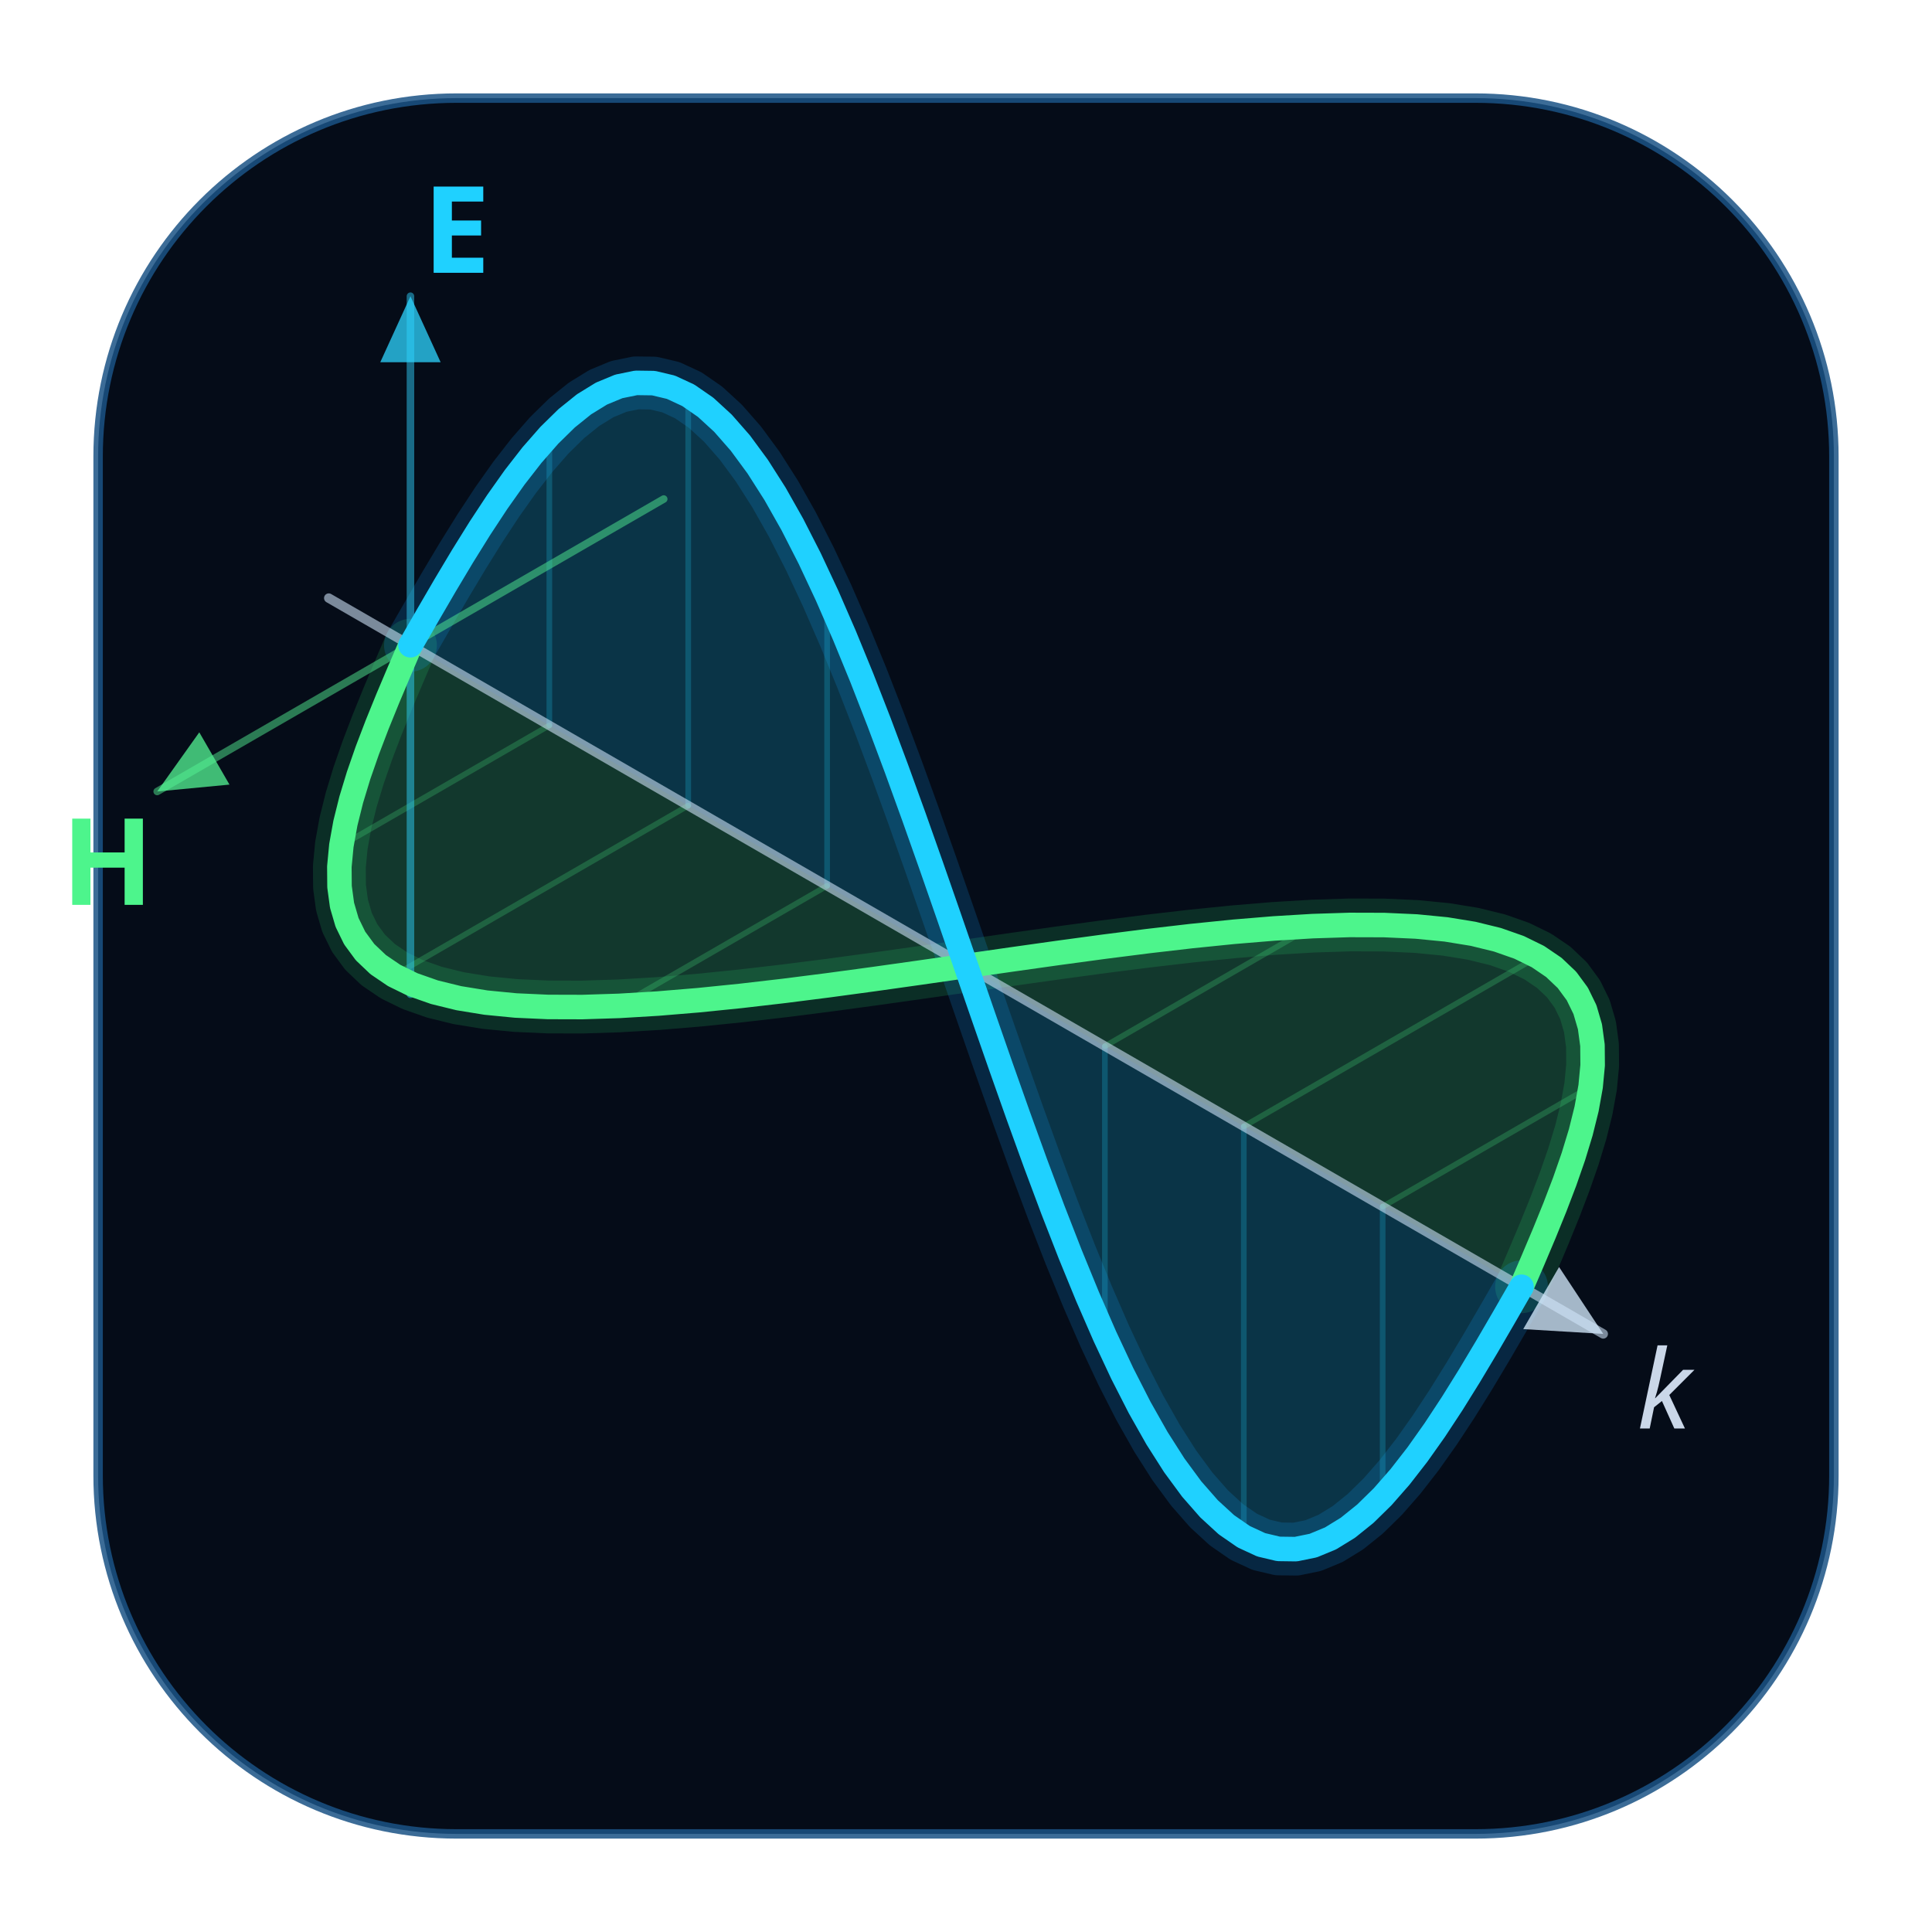
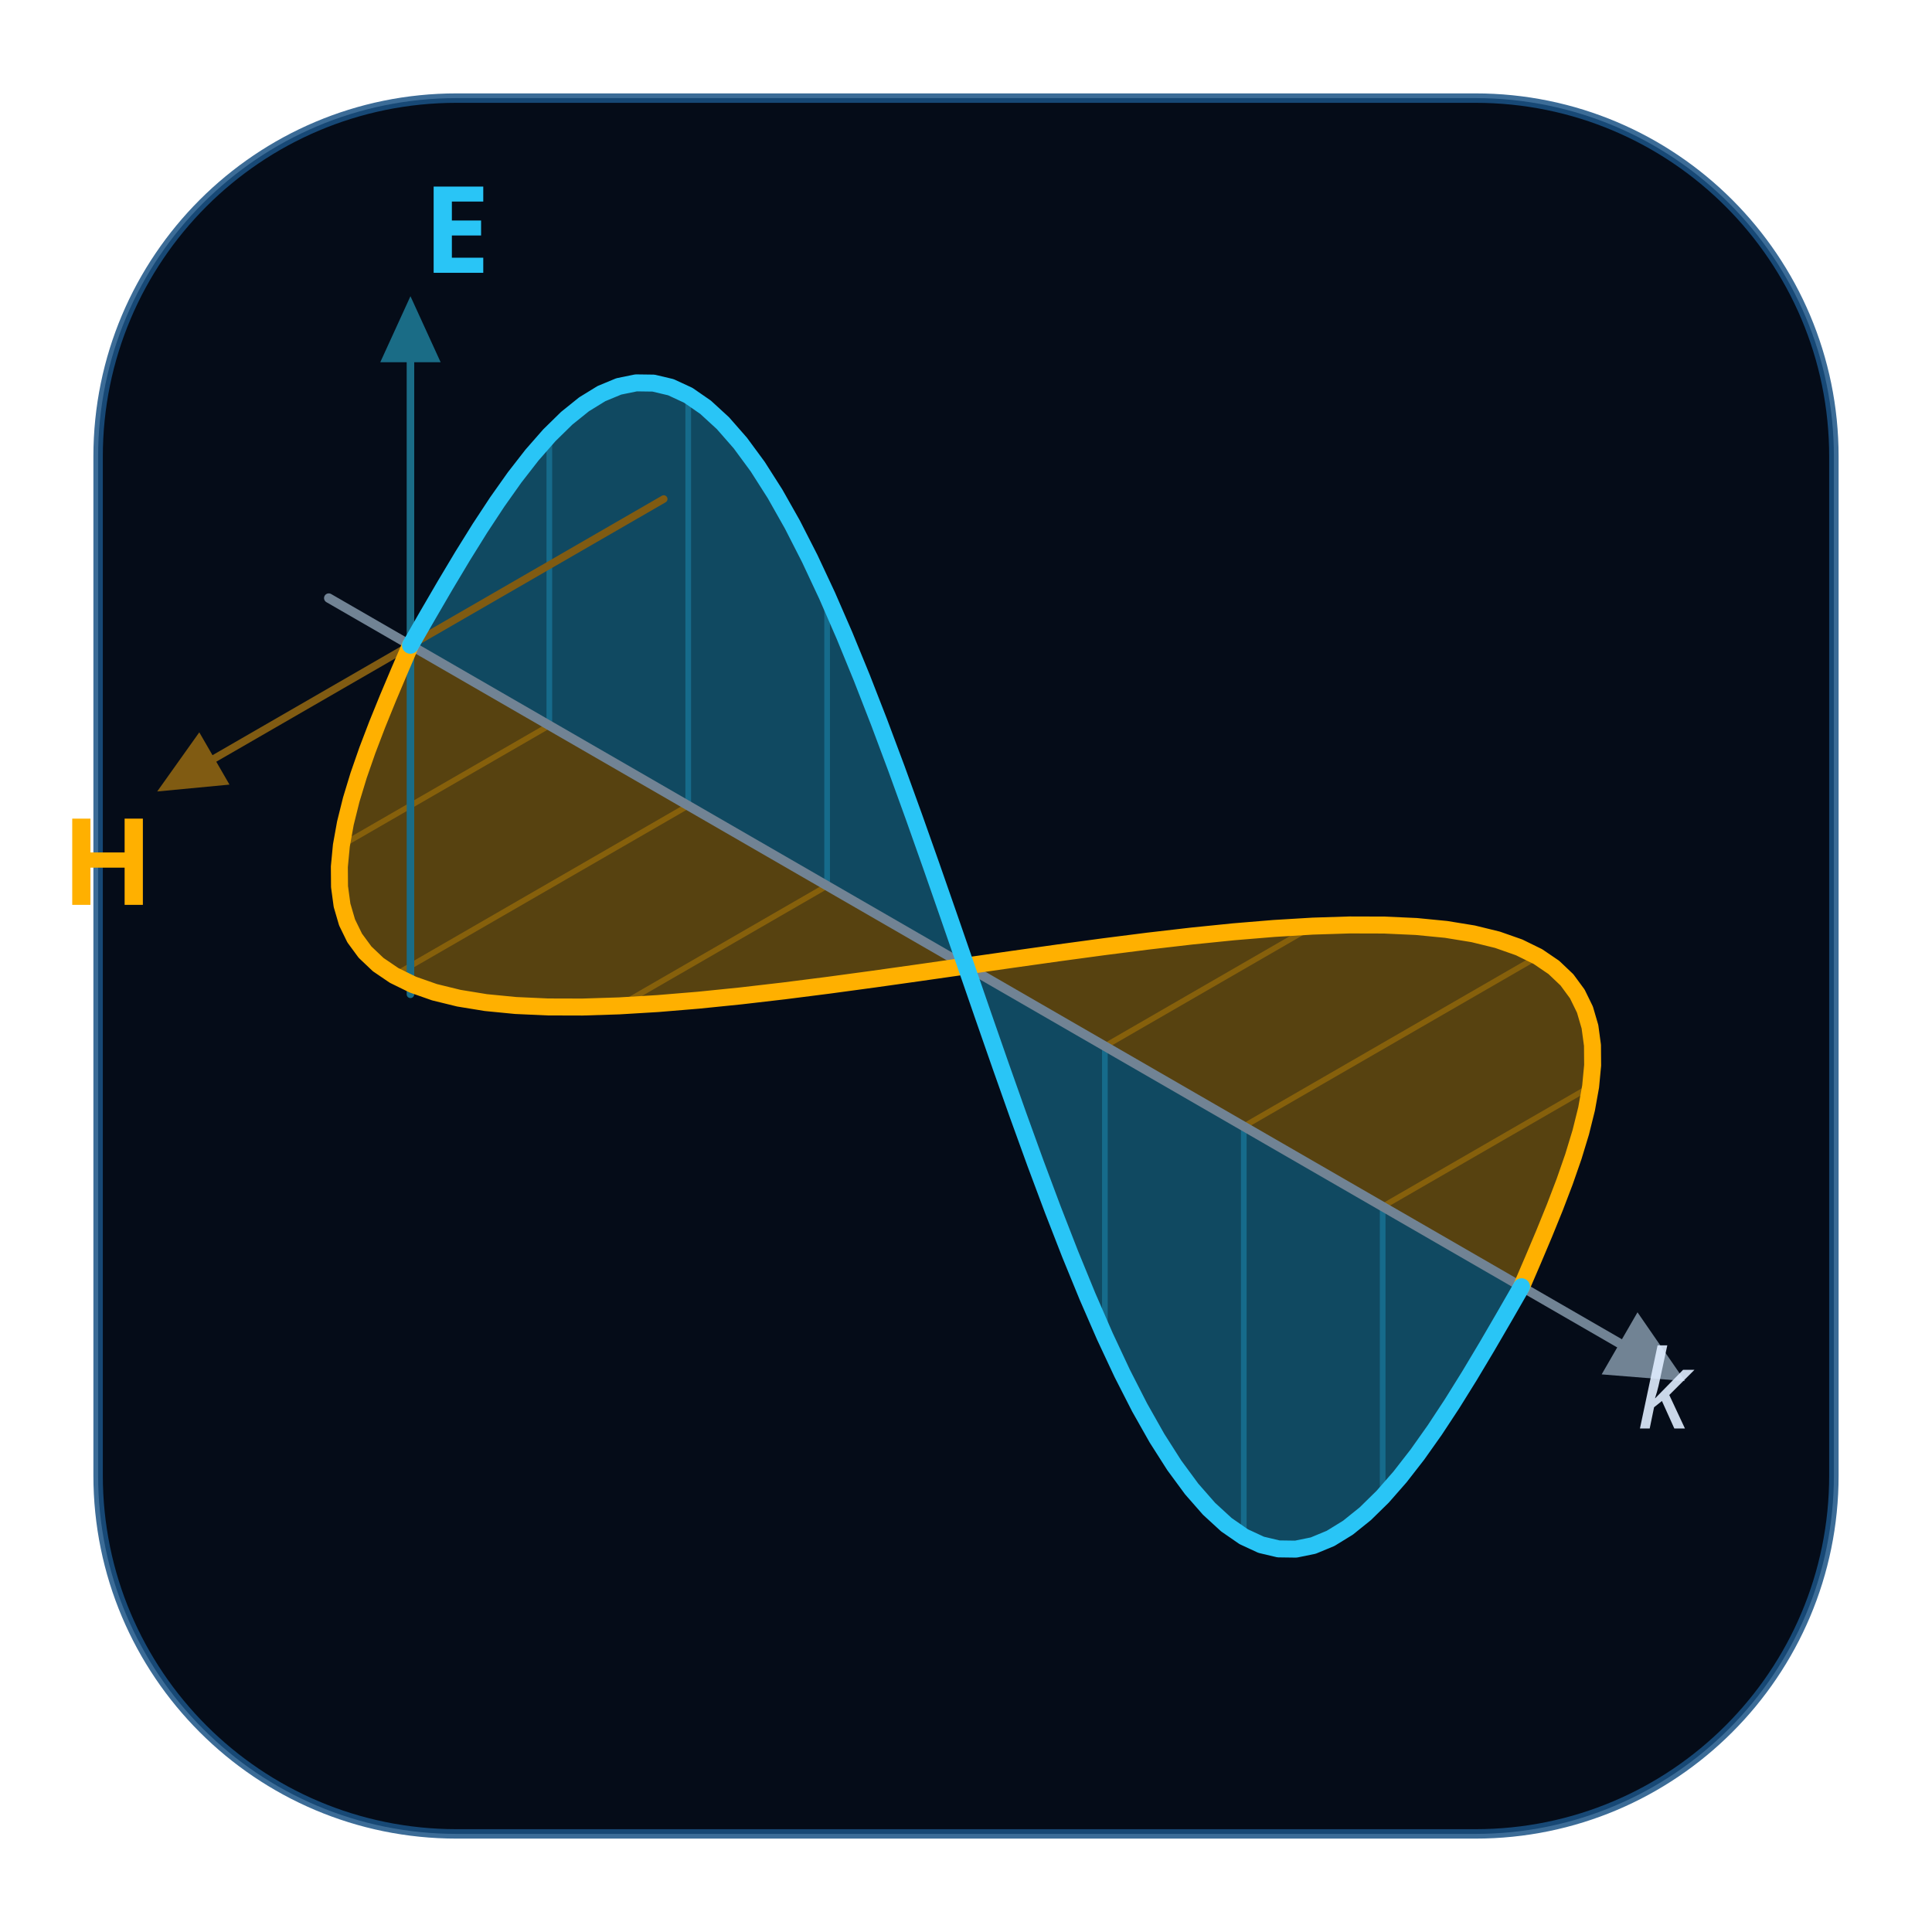
<svg xmlns="http://www.w3.org/2000/svg" version="1.1" viewBox="0 0 1024 1024" width="1024" height="1024" role="img" aria-label="Isometric electromagnetic wave">
  <rect x="52" y="52" width="920" height="920" rx="190" fill="#050c18" stroke="#1a5285" stroke-opacity="0.851" stroke-width="5" />
-   <path d="M 217.551 342 L 211.474 356.134 L 205.543 370.183 L 199.905 384.063 L 194.703 397.692 L 190.075 410.988 L 186.156 423.876 L 183.07 436.283 L 180.936 448.14 L 179.865 459.383 L 179.953 469.957 L 181.29 479.81 L 183.951 488.899 L 187.999 497.187 L 193.483 504.646 L 200.44 511.254 L 208.891 517 L 218.843 521.879 L 230.289 525.896 L 243.208 529.062 L 257.563 531.399 L 273.305 532.935 L 290.372 533.707 L 308.686 533.758 L 328.161 533.14 L 348.697 531.908 L 370.186 530.126 L 392.509 527.863 L 415.539 525.192 L 439.145 522.188 L 463.185 518.933 L 487.519 515.509 L 512 512 L 536.481 508.491 L 560.815 505.067 L 584.855 501.812 L 608.461 498.808 L 631.491 496.137 L 653.814 493.874 L 675.303 492.092 L 695.839 490.86 L 715.314 490.242 L 733.628 490.293 L 750.695 491.065 L 766.437 492.601 L 780.792 494.938 L 793.711 498.104 L 805.157 502.121 L 815.109 507 L 823.56 512.746 L 830.517 519.354 L 836.001 526.813 L 840.049 535.101 L 842.71 544.19 L 844.047 554.043 L 844.135 564.617 L 843.064 575.86 L 840.93 587.717 L 837.844 600.124 L 833.925 613.012 L 829.297 626.308 L 824.095 639.937 L 818.457 653.817 L 812.526 667.866 L 806.449 682 L 806.449 682 L 797.247 676.688 L 788.046 671.375 L 778.844 666.062 L 769.643 660.75 L 760.441 655.438 L 751.24 650.125 L 742.038 644.812 L 732.836 639.5 L 723.635 634.188 L 714.433 628.875 L 705.232 623.562 L 696.03 618.25 L 686.829 612.938 L 677.627 607.625 L 668.426 602.312 L 659.224 597 L 650.023 591.688 L 640.821 586.375 L 631.62 581.062 L 622.418 575.75 L 613.217 570.438 L 604.015 565.125 L 594.814 559.812 L 585.612 554.5 L 576.411 549.188 L 567.209 543.875 L 558.008 538.562 L 548.806 533.25 L 539.605 527.938 L 530.403 522.625 L 521.202 517.312 L 512 512 L 502.798 506.688 L 493.597 501.375 L 484.395 496.062 L 475.194 490.75 L 465.992 485.438 L 456.791 480.125 L 447.589 474.812 L 438.388 469.5 L 429.186 464.188 L 419.985 458.875 L 410.783 453.562 L 401.582 448.25 L 392.38 442.938 L 383.179 437.625 L 373.977 432.312 L 364.776 427 L 355.574 421.688 L 346.373 416.375 L 337.171 411.062 L 327.97 405.75 L 318.768 400.438 L 309.567 395.125 L 300.365 389.812 L 291.164 384.5 L 281.962 379.188 L 272.76 373.875 L 263.559 368.562 L 254.357 363.25 L 245.156 357.938 L 235.954 352.625 L 226.753 347.312 L 217.551 342 Z" fill="#4df58c" fill-opacity="0.188" fill-rule="nonzero">
+   <path d="M 217.551 342 L 211.474 356.134 L 205.543 370.183 L 199.905 384.063 L 194.703 397.692 L 190.075 410.988 L 186.156 423.876 L 183.07 436.283 L 180.936 448.14 L 179.865 459.383 L 179.953 469.957 L 181.29 479.81 L 183.951 488.899 L 187.999 497.187 L 193.483 504.646 L 200.44 511.254 L 208.891 517 L 218.843 521.879 L 230.289 525.896 L 243.208 529.062 L 257.563 531.399 L 273.305 532.935 L 290.372 533.707 L 308.686 533.758 L 328.161 533.14 L 348.697 531.908 L 370.186 530.126 L 392.509 527.863 L 415.539 525.192 L 439.145 522.188 L 463.185 518.933 L 487.519 515.509 L 512 512 L 536.481 508.491 L 560.815 505.067 L 584.855 501.812 L 608.461 498.808 L 631.491 496.137 L 653.814 493.874 L 675.303 492.092 L 695.839 490.86 L 715.314 490.242 L 733.628 490.293 L 750.695 491.065 L 766.437 492.601 L 780.792 494.938 L 793.711 498.104 L 805.157 502.121 L 815.109 507 L 823.56 512.746 L 830.517 519.354 L 836.001 526.813 L 840.049 535.101 L 842.71 544.19 L 844.047 554.043 L 844.135 564.617 L 843.064 575.86 L 840.93 587.717 L 837.844 600.124 L 833.925 613.012 L 829.297 626.308 L 824.095 639.937 L 818.457 653.817 L 812.526 667.866 L 806.449 682 L 806.449 682 L 797.247 676.688 L 788.046 671.375 L 778.844 666.062 L 769.643 660.75 L 760.441 655.438 L 751.24 650.125 L 742.038 644.812 L 732.836 639.5 L 723.635 634.188 L 714.433 628.875 L 705.232 623.562 L 696.03 618.25 L 686.829 612.938 L 677.627 607.625 L 668.426 602.312 L 659.224 597 L 650.023 591.688 L 640.821 586.375 L 631.62 581.062 L 622.418 575.75 L 613.217 570.438 L 604.015 565.125 L 594.814 559.812 L 585.612 554.5 L 576.411 549.188 L 567.209 543.875 L 558.008 538.562 L 548.806 533.25 L 539.605 527.938 L 530.403 522.625 L 521.202 517.312 L 512 512 L 502.798 506.688 L 493.597 501.375 L 484.395 496.062 L 475.194 490.75 L 465.992 485.438 L 456.791 480.125 L 447.589 474.812 L 438.388 469.5 L 429.186 464.188 L 419.985 458.875 L 410.783 453.562 L 401.582 448.25 L 392.38 442.938 L 383.179 437.625 L 373.977 432.312 L 364.776 427 L 355.574 421.688 L 346.373 416.375 L 337.171 411.062 L 327.97 405.75 L 318.768 400.438 L 309.567 395.125 L 300.365 389.812 L 291.164 384.5 L 281.962 379.188 L 272.76 373.875 L 263.559 368.562 L 254.357 363.25 L 245.156 357.938 L 235.954 352.625 L 226.753 347.312 L 217.551 342 Z" fill="#ffb000" fill-opacity="0.329" fill-rule="nonzero">
    </path>
-   <path d="M 217.551 342 L 226.753 325.994 L 235.954 310.193 L 245.156 294.801 L 254.357 280.016 L 263.559 266.034 L 272.76 253.038 L 281.962 241.207 L 291.164 230.704 L 300.365 221.683 L 309.567 214.28 L 318.768 208.62 L 327.97 204.806 L 337.171 202.928 L 346.373 203.054 L 355.574 205.235 L 364.776 209.5 L 373.977 215.86 L 383.179 224.304 L 392.38 234.803 L 401.582 247.306 L 410.783 261.745 L 419.985 278.03 L 429.186 296.058 L 438.388 315.704 L 447.589 336.832 L 456.791 359.288 L 465.992 382.909 L 475.194 407.516 L 484.395 432.926 L 493.597 458.943 L 502.798 485.369 L 512 512 L 521.202 538.631 L 530.403 565.057 L 539.605 591.074 L 548.806 616.484 L 558.008 641.091 L 567.209 664.712 L 576.411 687.168 L 585.612 708.296 L 594.814 727.942 L 604.015 745.97 L 613.217 762.255 L 622.418 776.694 L 631.62 789.197 L 640.821 799.696 L 650.023 808.14 L 659.224 814.5 L 668.426 818.765 L 677.627 820.946 L 686.829 821.072 L 696.03 819.194 L 705.232 815.38 L 714.433 809.72 L 723.635 802.317 L 732.836 793.296 L 742.038 782.793 L 751.24 770.962 L 760.441 757.966 L 769.643 743.984 L 778.844 729.199 L 788.046 713.807 L 797.247 698.006 L 806.449 682 L 806.449 682 L 797.247 676.688 L 788.046 671.375 L 778.844 666.062 L 769.643 660.75 L 760.441 655.438 L 751.24 650.125 L 742.038 644.812 L 732.836 639.5 L 723.635 634.188 L 714.433 628.875 L 705.232 623.562 L 696.03 618.25 L 686.829 612.938 L 677.627 607.625 L 668.426 602.312 L 659.224 597 L 650.023 591.688 L 640.821 586.375 L 631.62 581.062 L 622.418 575.75 L 613.217 570.438 L 604.015 565.125 L 594.814 559.812 L 585.612 554.5 L 576.411 549.188 L 567.209 543.875 L 558.008 538.562 L 548.806 533.25 L 539.605 527.938 L 530.403 522.625 L 521.202 517.312 L 512 512 L 502.798 506.688 L 493.597 501.375 L 484.395 496.062 L 475.194 490.75 L 465.992 485.438 L 456.791 480.125 L 447.589 474.812 L 438.388 469.5 L 429.186 464.188 L 419.985 458.875 L 410.783 453.562 L 401.582 448.25 L 392.38 442.938 L 383.179 437.625 L 373.977 432.312 L 364.776 427 L 355.574 421.688 L 346.373 416.375 L 337.171 411.062 L 327.97 405.75 L 318.768 400.438 L 309.567 395.125 L 300.365 389.812 L 291.164 384.5 L 281.962 379.188 L 272.76 373.875 L 263.559 368.562 L 254.357 363.25 L 245.156 357.938 L 235.954 352.625 L 226.753 347.312 L 217.551 342 Z" fill="#1fd1ff" fill-opacity="0.204" fill-rule="nonzero">
+   <path d="M 217.551 342 L 226.753 325.994 L 235.954 310.193 L 245.156 294.801 L 254.357 280.016 L 263.559 266.034 L 272.76 253.038 L 281.962 241.207 L 291.164 230.704 L 300.365 221.683 L 309.567 214.28 L 318.768 208.62 L 327.97 204.806 L 337.171 202.928 L 346.373 203.054 L 355.574 205.235 L 364.776 209.5 L 373.977 215.86 L 383.179 224.304 L 392.38 234.803 L 401.582 247.306 L 410.783 261.745 L 419.985 278.03 L 429.186 296.058 L 438.388 315.704 L 447.589 336.832 L 456.791 359.288 L 465.992 382.909 L 475.194 407.516 L 484.395 432.926 L 493.597 458.943 L 502.798 485.369 L 512 512 L 521.202 538.631 L 530.403 565.057 L 539.605 591.074 L 548.806 616.484 L 558.008 641.091 L 567.209 664.712 L 576.411 687.168 L 585.612 708.296 L 594.814 727.942 L 604.015 745.97 L 613.217 762.255 L 622.418 776.694 L 631.62 789.197 L 640.821 799.696 L 650.023 808.14 L 659.224 814.5 L 668.426 818.765 L 677.627 820.946 L 686.829 821.072 L 696.03 819.194 L 705.232 815.38 L 714.433 809.72 L 723.635 802.317 L 732.836 793.296 L 742.038 782.793 L 751.24 770.962 L 760.441 757.966 L 769.643 743.984 L 778.844 729.199 L 788.046 713.807 L 797.247 698.006 L 806.449 682 L 806.449 682 L 797.247 676.688 L 788.046 671.375 L 778.844 666.062 L 769.643 660.75 L 760.441 655.438 L 751.24 650.125 L 742.038 644.812 L 732.836 639.5 L 723.635 634.188 L 714.433 628.875 L 705.232 623.562 L 696.03 618.25 L 686.829 612.938 L 677.627 607.625 L 668.426 602.312 L 659.224 597 L 650.023 591.688 L 640.821 586.375 L 631.62 581.062 L 622.418 575.75 L 613.217 570.438 L 604.015 565.125 L 594.814 559.812 L 585.612 554.5 L 576.411 549.188 L 567.209 543.875 L 558.008 538.562 L 548.806 533.25 L 539.605 527.938 L 530.403 522.625 L 521.202 517.312 L 512 512 L 502.798 506.688 L 493.597 501.375 L 484.395 496.062 L 475.194 490.75 L 465.992 485.438 L 456.791 480.125 L 447.589 474.812 L 438.388 469.5 L 429.186 464.188 L 419.985 458.875 L 410.783 453.562 L 401.582 448.25 L 392.38 442.938 L 383.179 437.625 L 373.977 432.312 L 364.776 427 L 355.574 421.688 L 346.373 416.375 L 337.171 411.062 L 327.97 405.75 L 318.768 400.438 L 309.567 395.125 L 300.365 389.812 L 291.164 384.5 L 281.962 379.188 L 272.76 373.875 L 263.559 368.562 L 254.357 363.25 L 245.156 357.938 L 235.954 352.625 L 226.753 347.312 L 217.551 342 Z" fill="#29c5f6" fill-opacity="0.329" fill-rule="nonzero">
    </path>
-   <path d="M 217.551 342 L 211.474 356.134 L 205.543 370.183 L 199.905 384.063 L 194.703 397.692 L 190.075 410.988 L 186.156 423.876 L 183.07 436.283 L 180.936 448.14 L 179.865 459.383 L 179.953 469.957 L 181.29 479.81 L 183.951 488.899 L 187.999 497.187 L 193.483 504.646 L 200.44 511.254 L 208.891 517 L 218.843 521.879 L 230.289 525.896 L 243.208 529.062 L 257.563 531.399 L 273.305 532.935 L 290.372 533.707 L 308.686 533.758 L 328.161 533.14 L 348.697 531.908 L 370.186 530.126 L 392.509 527.863 L 415.539 525.192 L 439.145 522.188 L 463.185 518.933 L 487.519 515.509 L 512 512 L 536.481 508.491 L 560.815 505.067 L 584.855 501.812 L 608.461 498.808 L 631.491 496.137 L 653.814 493.874 L 675.303 492.092 L 695.839 490.86 L 715.314 490.242 L 733.628 490.293 L 750.695 491.065 L 766.437 492.601 L 780.792 494.938 L 793.711 498.104 L 805.157 502.121 L 815.109 507 L 823.56 512.746 L 830.517 519.354 L 836.001 526.813 L 840.049 535.101 L 842.71 544.19 L 844.047 554.043 L 844.135 564.617 L 843.064 575.86 L 840.93 587.717 L 837.844 600.124 L 833.925 613.012 L 829.297 626.308 L 824.095 639.937 L 818.457 653.817 L 812.526 667.866 L 806.449 682" fill="none" stroke="#33f27a" stroke-opacity="0.149" stroke-width="28" stroke-linecap="round" stroke-linejoin="round">
+   <line x1="291.164" y1="384.5" x2="291.164" y2="230.704" stroke="#29c5f6" stroke-opacity="0.282" stroke-width="3" stroke-linecap="round">
+     </line>
+   <line x1="291.164" y1="384.5" x2="180.936" y2="448.14" stroke="#ffb000" stroke-opacity="0.282" stroke-width="3" stroke-linecap="round">
+     </line>
+   <line x1="364.776" y1="427" x2="364.776" y2="209.5" stroke="#29c5f6" stroke-opacity="0.282" stroke-width="3" stroke-linecap="round">
+     </line>
+   <line x1="364.776" y1="427" x2="208.891" y2="517" stroke="#ffb000" stroke-opacity="0.282" stroke-width="3" stroke-linecap="round">
+     </line>
+   <line x1="438.388" y1="469.5" x2="438.388" y2="315.704" stroke="#29c5f6" stroke-opacity="0.282" stroke-width="3" stroke-linecap="round">
+     </line>
+   <line x1="438.388" y1="469.5" x2="328.161" y2="533.14" stroke="#ffb000" stroke-opacity="0.282" stroke-width="3" stroke-linecap="round">
+     </line>
+   <line x1="585.612" y1="554.5" x2="585.612" y2="708.296" stroke="#29c5f6" stroke-opacity="0.282" stroke-width="3" stroke-linecap="round">
+     </line>
+   <line x1="585.612" y1="554.5" x2="695.839" y2="490.86" stroke="#ffb000" stroke-opacity="0.282" stroke-width="3" stroke-linecap="round">
+     </line>
+   <line x1="659.224" y1="597" x2="659.224" y2="814.5" stroke="#29c5f6" stroke-opacity="0.282" stroke-width="3" stroke-linecap="round">
+     </line>
+   <line x1="659.224" y1="597" x2="815.109" y2="507" stroke="#ffb000" stroke-opacity="0.282" stroke-width="3" stroke-linecap="round">
+     </line>
+   <line x1="732.836" y1="639.5" x2="732.836" y2="793.296" stroke="#29c5f6" stroke-opacity="0.282" stroke-width="3" stroke-linecap="round">
+     </line>
+   <line x1="732.836" y1="639.5" x2="843.064" y2="575.86" stroke="#ffb000" stroke-opacity="0.282" stroke-width="3" stroke-linecap="round">
+     </line>
+   <line x1="174.25" y1="317" x2="858.41" y2="712" stroke="#718394" stroke-opacity="1" stroke-width="5" stroke-linecap="round">
+     </line>
+   <line x1="217.551" y1="527" x2="217.551" y2="192" stroke="#1a6c86" stroke-opacity="1" stroke-width="4" stroke-linecap="round">
+     </line>
+   <line x1="351.785" y1="264.5" x2="113.628" y2="402" stroke="#805b12" stroke-opacity="1" stroke-width="4" stroke-linecap="round">
+     </line>
+   <path d="M 217.551 342 L 211.474 356.134 L 205.543 370.183 L 199.905 384.063 L 194.703 397.692 L 190.075 410.988 L 186.156 423.876 L 183.07 436.283 L 180.936 448.14 L 179.865 459.383 L 179.953 469.957 L 181.29 479.81 L 183.951 488.899 L 187.999 497.187 L 193.483 504.646 L 200.44 511.254 L 208.891 517 L 218.843 521.879 L 230.289 525.896 L 243.208 529.062 L 257.563 531.399 L 273.305 532.935 L 290.372 533.707 L 308.686 533.758 L 328.161 533.14 L 348.697 531.908 L 370.186 530.126 L 392.509 527.863 L 415.539 525.192 L 439.145 522.188 L 463.185 518.933 L 487.519 515.509 L 512 512 L 536.481 508.491 L 560.815 505.067 L 584.855 501.812 L 608.461 498.808 L 631.491 496.137 L 653.814 493.874 L 675.303 492.092 L 695.839 490.86 L 715.314 490.242 L 733.628 490.293 L 750.695 491.065 L 766.437 492.601 L 780.792 494.938 L 793.711 498.104 L 805.157 502.121 L 815.109 507 L 823.56 512.746 L 830.517 519.354 L 836.001 526.813 L 840.049 535.101 L 842.71 544.19 L 844.047 554.043 L 844.135 564.617 L 843.064 575.86 L 840.93 587.717 L 837.844 600.124 L 833.925 613.012 L 829.297 626.308 L 824.095 639.937 L 818.457 653.817 L 812.526 667.866 L 806.449 682" fill="none" stroke="#ffb000" stroke-opacity="1" stroke-width="9" stroke-linecap="round" stroke-linejoin="round">
    </path>
-   <path d="M 217.551 342 L 226.753 325.994 L 235.954 310.193 L 245.156 294.801 L 254.357 280.016 L 263.559 266.034 L 272.76 253.038 L 281.962 241.207 L 291.164 230.704 L 300.365 221.683 L 309.567 214.28 L 318.768 208.62 L 327.97 204.806 L 337.171 202.928 L 346.373 203.054 L 355.574 205.235 L 364.776 209.5 L 373.977 215.86 L 383.179 224.304 L 392.38 234.803 L 401.582 247.306 L 410.783 261.745 L 419.985 278.03 L 429.186 296.058 L 438.388 315.704 L 447.589 336.832 L 456.791 359.288 L 465.992 382.909 L 475.194 407.516 L 484.395 432.926 L 493.597 458.943 L 502.798 485.369 L 512 512 L 521.202 538.631 L 530.403 565.057 L 539.605 591.074 L 548.806 616.484 L 558.008 641.091 L 567.209 664.712 L 576.411 687.168 L 585.612 708.296 L 594.814 727.942 L 604.015 745.97 L 613.217 762.255 L 622.418 776.694 L 631.62 789.197 L 640.821 799.696 L 650.023 808.14 L 659.224 814.5 L 668.426 818.765 L 677.627 820.946 L 686.829 821.072 L 696.03 819.194 L 705.232 815.38 L 714.433 809.72 L 723.635 802.317 L 732.836 793.296 L 742.038 782.793 L 751.24 770.962 L 760.441 757.966 L 769.643 743.984 L 778.844 729.199 L 788.046 713.807 L 797.247 698.006 L 806.449 682" fill="none" stroke="#14a6ff" stroke-opacity="0.18" stroke-width="28" stroke-linecap="round" stroke-linejoin="round">
+   <path d="M 217.551 342 L 226.753 325.994 L 235.954 310.193 L 245.156 294.801 L 254.357 280.016 L 263.559 266.034 L 272.76 253.038 L 281.962 241.207 L 291.164 230.704 L 300.365 221.683 L 309.567 214.28 L 318.768 208.62 L 327.97 204.806 L 337.171 202.928 L 346.373 203.054 L 355.574 205.235 L 364.776 209.5 L 373.977 215.86 L 383.179 224.304 L 392.38 234.803 L 401.582 247.306 L 410.783 261.745 L 419.985 278.03 L 429.186 296.058 L 438.388 315.704 L 447.589 336.832 L 456.791 359.288 L 465.992 382.909 L 475.194 407.516 L 484.395 432.926 L 493.597 458.943 L 502.798 485.369 L 512 512 L 521.202 538.631 L 530.403 565.057 L 539.605 591.074 L 548.806 616.484 L 558.008 641.091 L 567.209 664.712 L 576.411 687.168 L 585.612 708.296 L 594.814 727.942 L 604.015 745.97 L 613.217 762.255 L 622.418 776.694 L 631.62 789.197 L 640.821 799.696 L 650.023 808.14 L 659.224 814.5 L 668.426 818.765 L 677.627 820.946 L 686.829 821.072 L 696.03 819.194 L 705.232 815.38 L 714.433 809.72 L 723.635 802.317 L 732.836 793.296 L 742.038 782.793 L 751.24 770.962 L 760.441 757.966 L 769.643 743.984 L 778.844 729.199 L 788.046 713.807 L 797.247 698.006 L 806.449 682" fill="none" stroke="#29c5f6" stroke-opacity="1" stroke-width="9" stroke-linecap="round" stroke-linejoin="round">
    </path>
-   <line x1="291.164" y1="384.5" x2="291.164" y2="230.704" stroke="#1fd1ff" stroke-opacity="0.22" stroke-width="3" stroke-linecap="round">
-     </line>
-   <line x1="291.164" y1="384.5" x2="180.936" y2="448.14" stroke="#4df58c" stroke-opacity="0.22" stroke-width="3" stroke-linecap="round">
-     </line>
-   <line x1="364.776" y1="427" x2="364.776" y2="209.5" stroke="#1fd1ff" stroke-opacity="0.22" stroke-width="3" stroke-linecap="round">
-     </line>
-   <line x1="364.776" y1="427" x2="208.891" y2="517" stroke="#4df58c" stroke-opacity="0.22" stroke-width="3" stroke-linecap="round">
-     </line>
-   <line x1="438.388" y1="469.5" x2="438.388" y2="315.704" stroke="#1fd1ff" stroke-opacity="0.22" stroke-width="3" stroke-linecap="round">
-     </line>
-   <line x1="438.388" y1="469.5" x2="328.161" y2="533.14" stroke="#4df58c" stroke-opacity="0.22" stroke-width="3" stroke-linecap="round">
-     </line>
-   <line x1="585.612" y1="554.5" x2="585.612" y2="708.296" stroke="#1fd1ff" stroke-opacity="0.22" stroke-width="3" stroke-linecap="round">
-     </line>
-   <line x1="585.612" y1="554.5" x2="695.839" y2="490.86" stroke="#4df58c" stroke-opacity="0.22" stroke-width="3" stroke-linecap="round">
-     </line>
-   <line x1="659.224" y1="597" x2="659.224" y2="814.5" stroke="#1fd1ff" stroke-opacity="0.22" stroke-width="3" stroke-linecap="round">
-     </line>
-   <line x1="659.224" y1="597" x2="815.109" y2="507" stroke="#4df58c" stroke-opacity="0.22" stroke-width="3" stroke-linecap="round">
-     </line>
-   <line x1="732.836" y1="639.5" x2="732.836" y2="793.296" stroke="#1fd1ff" stroke-opacity="0.22" stroke-width="3" stroke-linecap="round">
-     </line>
-   <line x1="732.836" y1="639.5" x2="843.064" y2="575.86" stroke="#4df58c" stroke-opacity="0.22" stroke-width="3" stroke-linecap="round">
-     </line>
-   <line x1="174.25" y1="317" x2="849.75" y2="707" stroke="#d1e6fa" stroke-opacity="0.58" stroke-width="5" stroke-linecap="round">
-     </line>
-   <line x1="217.551" y1="527" x2="217.551" y2="157" stroke="#2ed4ff" stroke-opacity="0.478" stroke-width="4" stroke-linecap="round">
-     </line>
-   <line x1="351.785" y1="264.5" x2="83.317" y2="419.5" stroke="#54f594" stroke-opacity="0.478" stroke-width="4" stroke-linecap="round">
-     </line>
-   <path d="M 217.551 342 L 211.474 356.134 L 205.543 370.183 L 199.905 384.063 L 194.703 397.692 L 190.075 410.988 L 186.156 423.876 L 183.07 436.283 L 180.936 448.14 L 179.865 459.383 L 179.953 469.957 L 181.29 479.81 L 183.951 488.899 L 187.999 497.187 L 193.483 504.646 L 200.44 511.254 L 208.891 517 L 218.843 521.879 L 230.289 525.896 L 243.208 529.062 L 257.563 531.399 L 273.305 532.935 L 290.372 533.707 L 308.686 533.758 L 328.161 533.14 L 348.697 531.908 L 370.186 530.126 L 392.509 527.863 L 415.539 525.192 L 439.145 522.188 L 463.185 518.933 L 487.519 515.509 L 512 512 L 536.481 508.491 L 560.815 505.067 L 584.855 501.812 L 608.461 498.808 L 631.491 496.137 L 653.814 493.874 L 675.303 492.092 L 695.839 490.86 L 715.314 490.242 L 733.628 490.293 L 750.695 491.065 L 766.437 492.601 L 780.792 494.938 L 793.711 498.104 L 805.157 502.121 L 815.109 507 L 823.56 512.746 L 830.517 519.354 L 836.001 526.813 L 840.049 535.101 L 842.71 544.19 L 844.047 554.043 L 844.135 564.617 L 843.064 575.86 L 840.93 587.717 L 837.844 600.124 L 833.925 613.012 L 829.297 626.308 L 824.095 639.937 L 818.457 653.817 L 812.526 667.866 L 806.449 682" fill="none" stroke="#4df58c" stroke-opacity="1" stroke-width="13" stroke-linecap="round" stroke-linejoin="round">
-     </path>
-   <path d="M 217.551 342 L 226.753 325.994 L 235.954 310.193 L 245.156 294.801 L 254.357 280.016 L 263.559 266.034 L 272.76 253.038 L 281.962 241.207 L 291.164 230.704 L 300.365 221.683 L 309.567 214.28 L 318.768 208.62 L 327.97 204.806 L 337.171 202.928 L 346.373 203.054 L 355.574 205.235 L 364.776 209.5 L 373.977 215.86 L 383.179 224.304 L 392.38 234.803 L 401.582 247.306 L 410.783 261.745 L 419.985 278.03 L 429.186 296.058 L 438.388 315.704 L 447.589 336.832 L 456.791 359.288 L 465.992 382.909 L 475.194 407.516 L 484.395 432.926 L 493.597 458.943 L 502.798 485.369 L 512 512 L 521.202 538.631 L 530.403 565.057 L 539.605 591.074 L 548.806 616.484 L 558.008 641.091 L 567.209 664.712 L 576.411 687.168 L 585.612 708.296 L 594.814 727.942 L 604.015 745.97 L 613.217 762.255 L 622.418 776.694 L 631.62 789.197 L 640.821 799.696 L 650.023 808.14 L 659.224 814.5 L 668.426 818.765 L 677.627 820.946 L 686.829 821.072 L 696.03 819.194 L 705.232 815.38 L 714.433 809.72 L 723.635 802.317 L 732.836 793.296 L 742.038 782.793 L 751.24 770.962 L 760.441 757.966 L 769.643 743.984 L 778.844 729.199 L 788.046 713.807 L 797.247 698.006 L 806.449 682" fill="none" stroke="#1fd1ff" stroke-opacity="1" stroke-width="13" stroke-linecap="round" stroke-linejoin="round">
-     </path>
-   <polygon points="849.75,707 826.341,671.546 807.341,704.454" fill="#d1e6fa" fill-opacity="0.78">
+   <polygon points="893.051,732 867.91,695.546 848.91,728.454" fill="#718394" fill-opacity="1">
    </polygon>
-   <polygon points="217.551,157 201.551,192 233.551,192" fill="#2ed4ff" fill-opacity="0.749">
+   <polygon points="217.551,157 201.551,192 233.551,192" fill="#1a6c86" fill-opacity="1">
    </polygon>
-   <polygon points="83.317,419.5 121.628,415.856 105.628,388.144" fill="#54f594" fill-opacity="0.749">
+   <polygon points="83.317,419.5 121.628,415.856 105.628,388.144" fill="#805b12" fill-opacity="1">
    </polygon>
-   <text x="242" y="122" fill="#1fd1ff" fill-opacity="1" font-family="sans-serif" font-size="64" font-weight="700" text-anchor="middle" dominant-baseline="middle">E</text>
-   <text x="57" y="457" fill="#4df58c" fill-opacity="1" font-family="sans-serif" font-size="64" font-weight="700" text-anchor="middle" dominant-baseline="middle">H</text>
+   <text x="242" y="122" fill="#29c5f6" fill-opacity="1" font-family="sans-serif" font-size="64" font-weight="700" text-anchor="middle" dominant-baseline="middle">E</text>
+   <text x="57" y="457" fill="#ffb000" fill-opacity="1" font-family="sans-serif" font-size="64" font-weight="700" text-anchor="middle" dominant-baseline="middle">H</text>
  <text x="882" y="737" fill="#e0edff" fill-opacity="0.902" font-family="sans-serif" font-size="58" font-weight="400" text-anchor="middle" dominant-baseline="middle" font-style="italic">k</text>
</svg>
